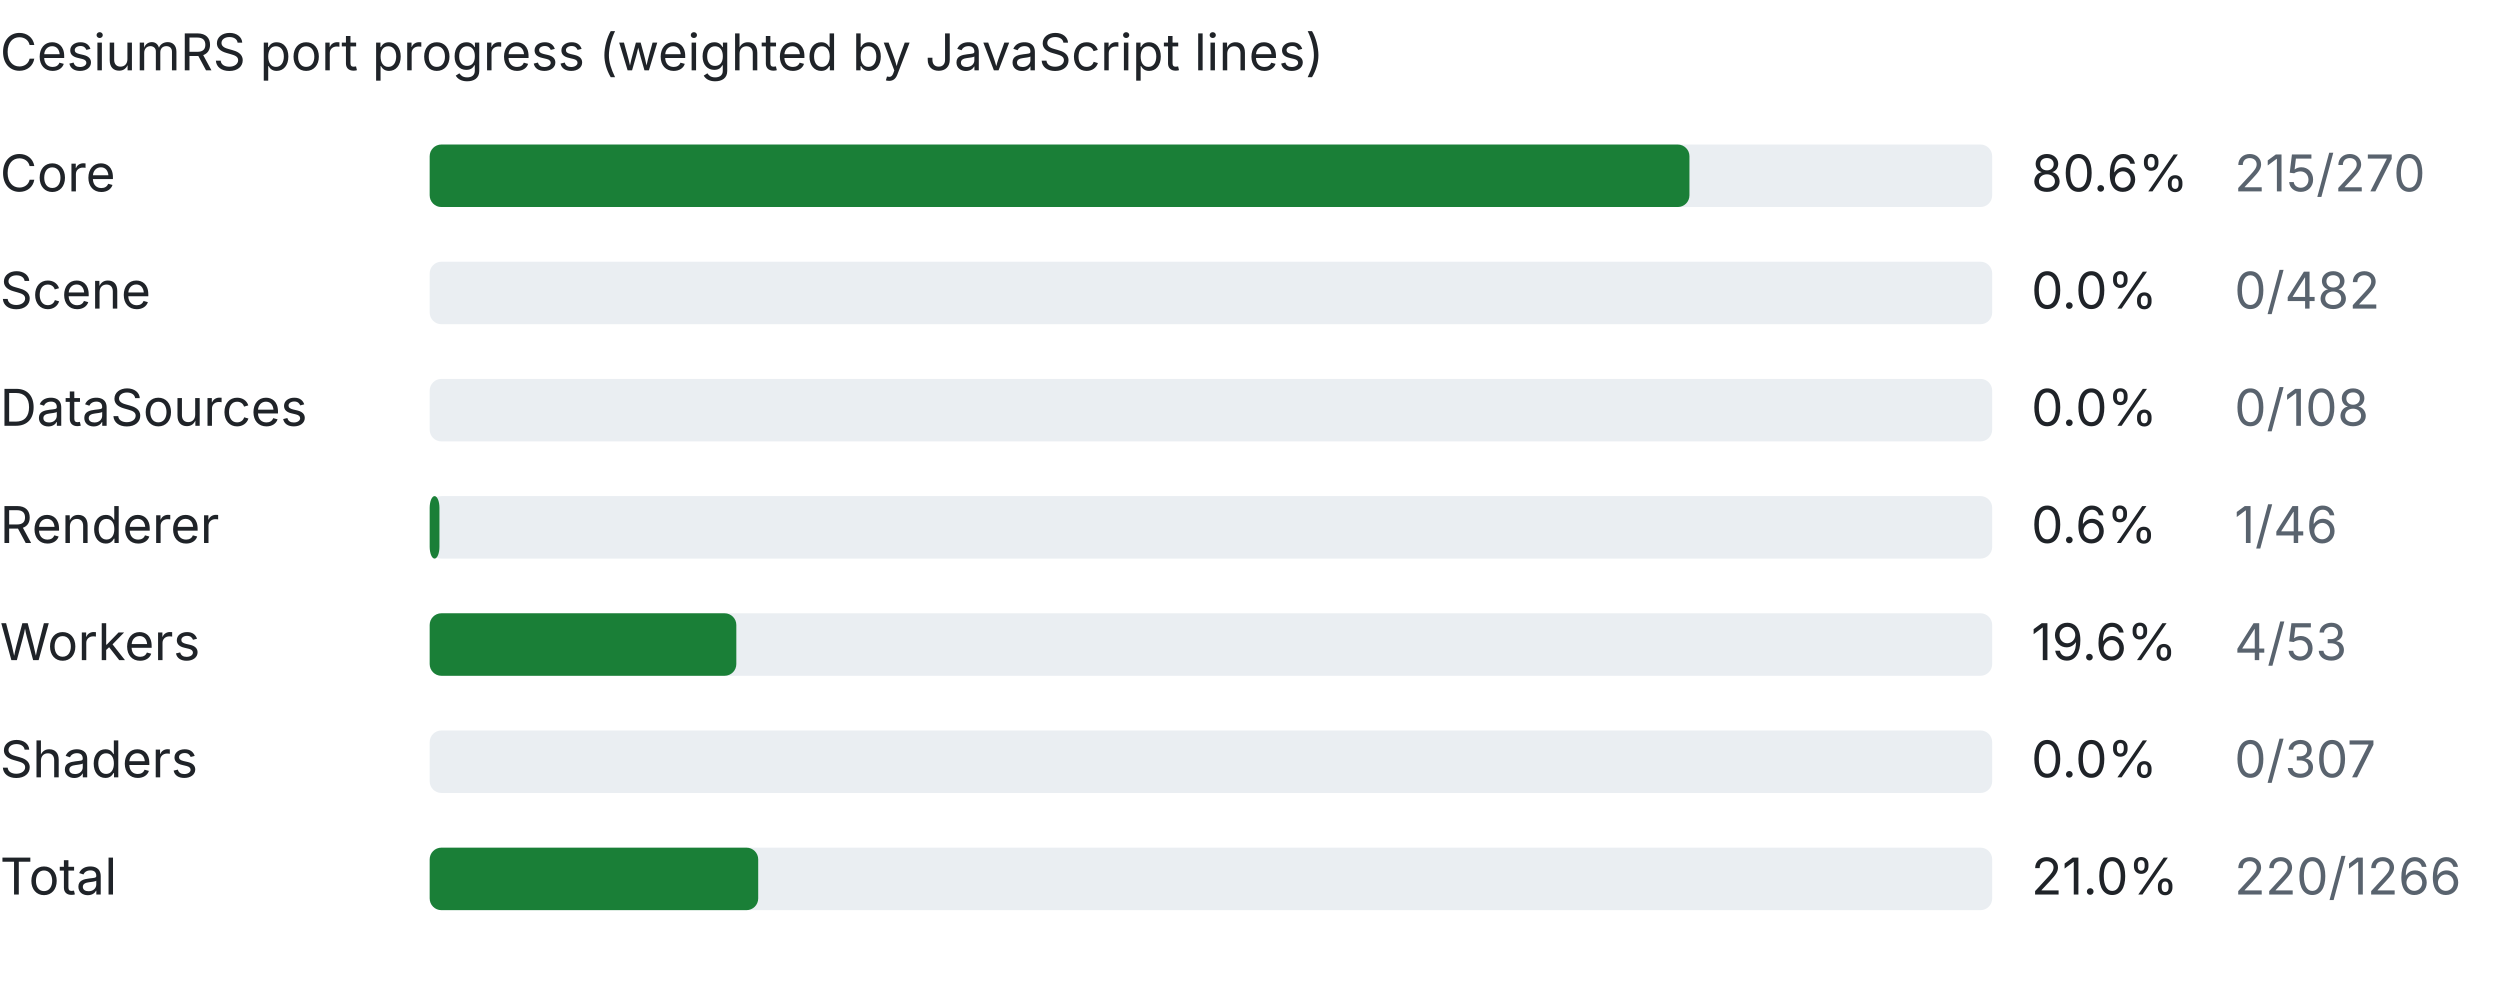
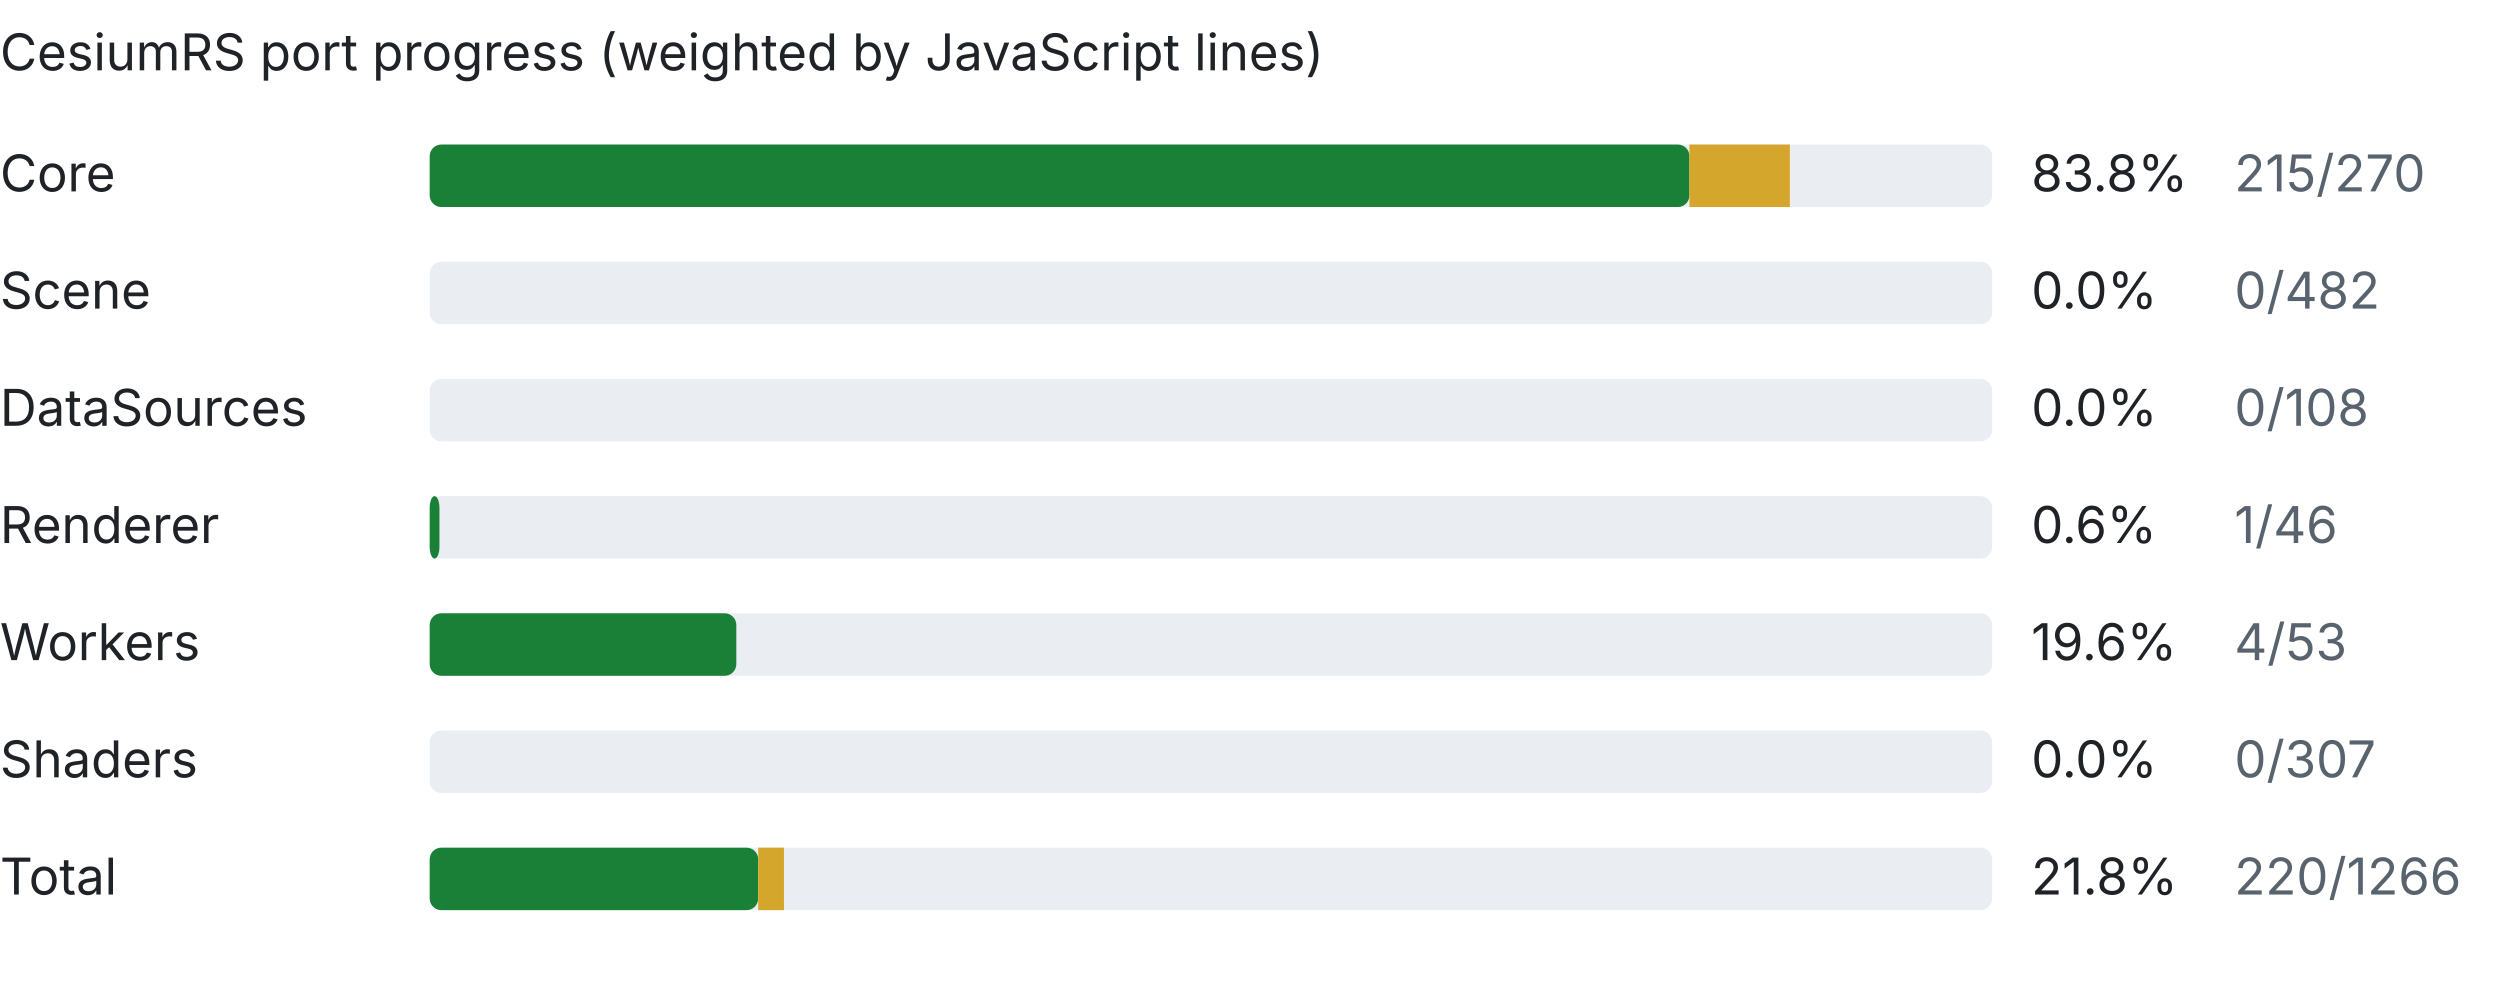
<svg xmlns="http://www.w3.org/2000/svg" width="640" height="254" viewBox="0 0 640 254">
  <style>text{font:13px system-ui,-apple-system,Segoe UI,sans-serif;fill:#1f2328}.dim{fill:#59636e}.bg{fill:#eaeef2}.done{fill:#1a7f37}.part{fill:#d4a72c}@media (prefers-color-scheme:dark){text{fill:#e6edf3}.dim{fill:#9198a1}.bg{fill:#30363d}.done{fill:#3fb950}}</style>
  <text x="0" y="18" font-weight="600">CesiumRS port progress (weighted by JavaScript lines)</text>
  <text x="0" y="49">Core</text>
  <rect class="bg" x="110" y="37" width="400" height="16" rx="3" />
  <rect class="done" x="110" y="37" width="322.5" height="16" rx="3" />
-   <text x="520" y="49">80.6%</text>
+   <rect class="part" x="432.5" y="37" width="25.7" height="16" />
+   <text x="520" y="49">83.8%</text>
  <text class="dim" x="572" y="49">215/270</text>
  <text x="0" y="79">Scene</text>
  <rect class="bg" x="110" y="67" width="400" height="16" rx="3" />
  <rect class="done" x="110" y="67" width="0.0" height="16" rx="3" />
  <text x="520" y="79">0.0%</text>
  <text class="dim" x="572" y="79">0/482</text>
  <text x="0" y="109">DataSources</text>
  <rect class="bg" x="110" y="97" width="400" height="16" rx="3" />
  <rect class="done" x="110" y="97" width="0.0" height="16" rx="3" />
  <text x="520" y="109">0.0%</text>
  <text class="dim" x="572" y="109">0/108</text>
  <text x="0" y="139">Renderer</text>
  <rect class="bg" x="110" y="127" width="400" height="16" rx="3" />
  <rect class="done" x="110" y="127" width="2.5" height="16" rx="3" />
  <text x="520" y="139">0.6%</text>
  <text class="dim" x="572" y="139">1/46</text>
  <text x="0" y="169">Workers</text>
  <rect class="bg" x="110" y="157" width="400" height="16" rx="3" />
  <rect class="done" x="110" y="157" width="78.5" height="16" rx="3" />
  <text x="520" y="169">19.6%</text>
  <text class="dim" x="572" y="169">4/53</text>
  <text x="0" y="199">Shaders</text>
  <rect class="bg" x="110" y="187" width="400" height="16" rx="3" />
  <rect class="done" x="110" y="187" width="0.0" height="16" rx="3" />
  <text x="520" y="199">0.0%</text>
  <text class="dim" x="572" y="199">0/307</text>
  <text x="0" y="229" font-weight="600">Total</text>
  <rect class="bg" x="110" y="217" width="400" height="16" rx="3" />
  <rect class="done" x="110" y="217" width="84.1" height="16" rx="3" />
-   <text x="520" y="229" font-weight="600">21.0%</text>
+   <rect class="part" x="194.1" y="217" width="6.6" height="16" />
+   <text x="520" y="229" font-weight="600">21.8%</text>
  <text class="dim" x="572" y="229">220/1266</text>
</svg>
